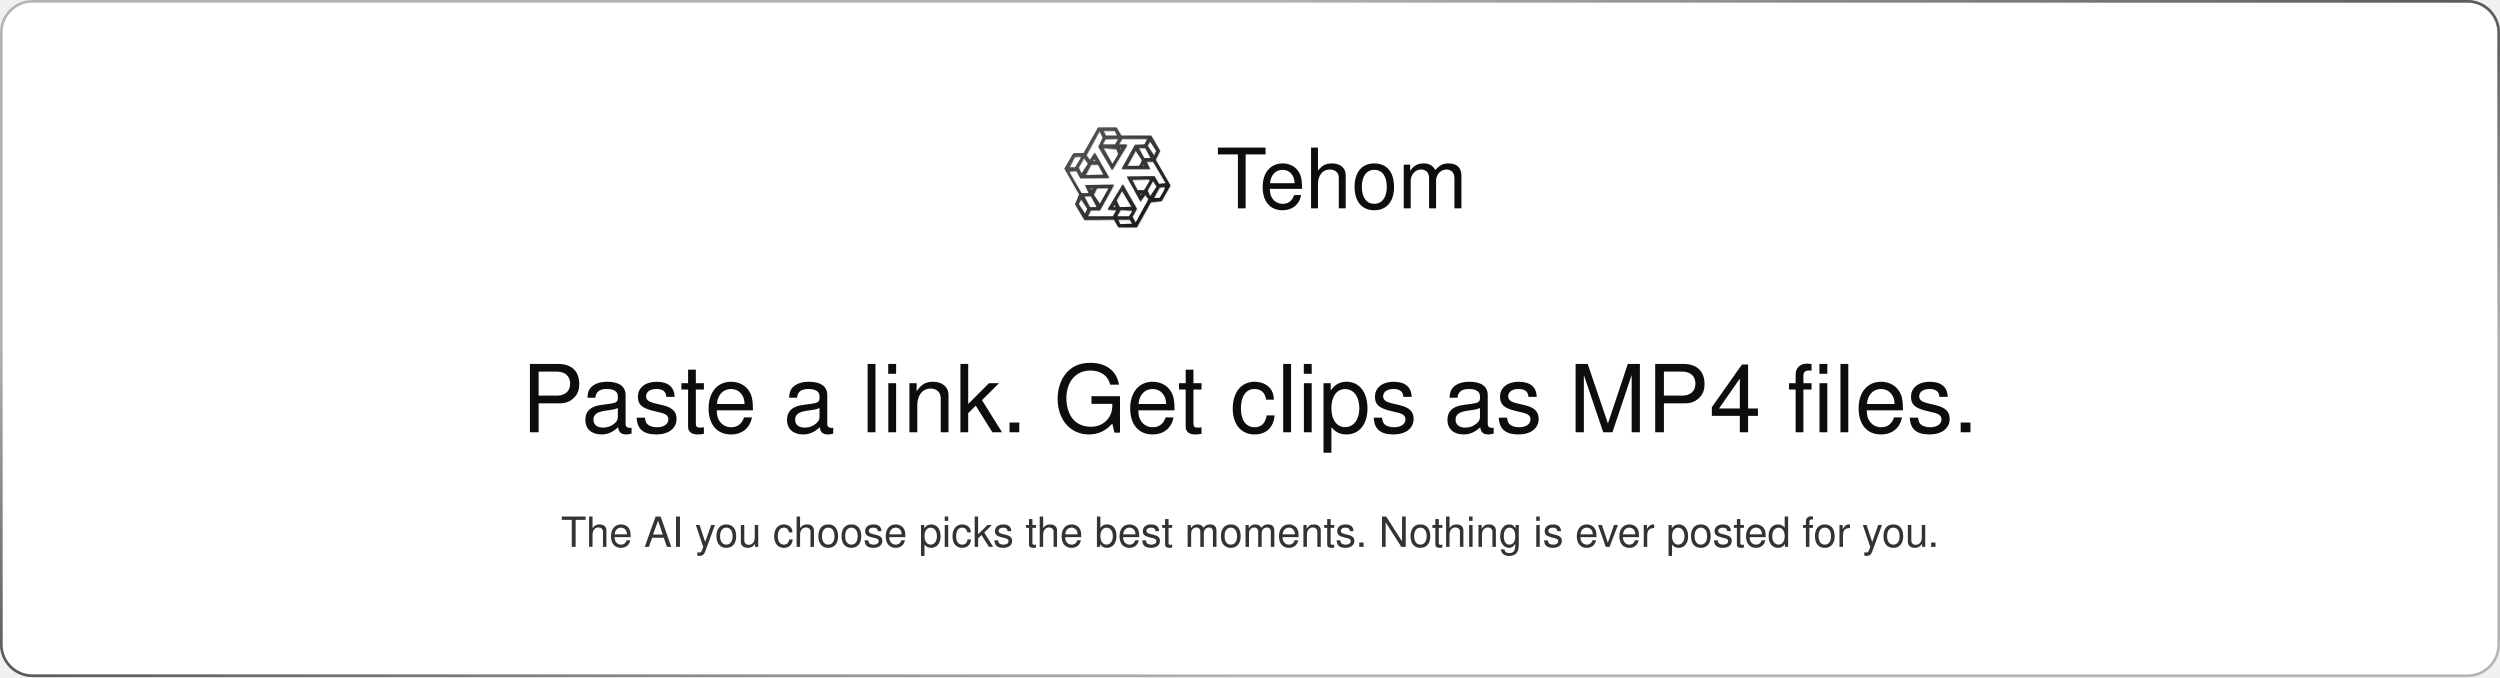
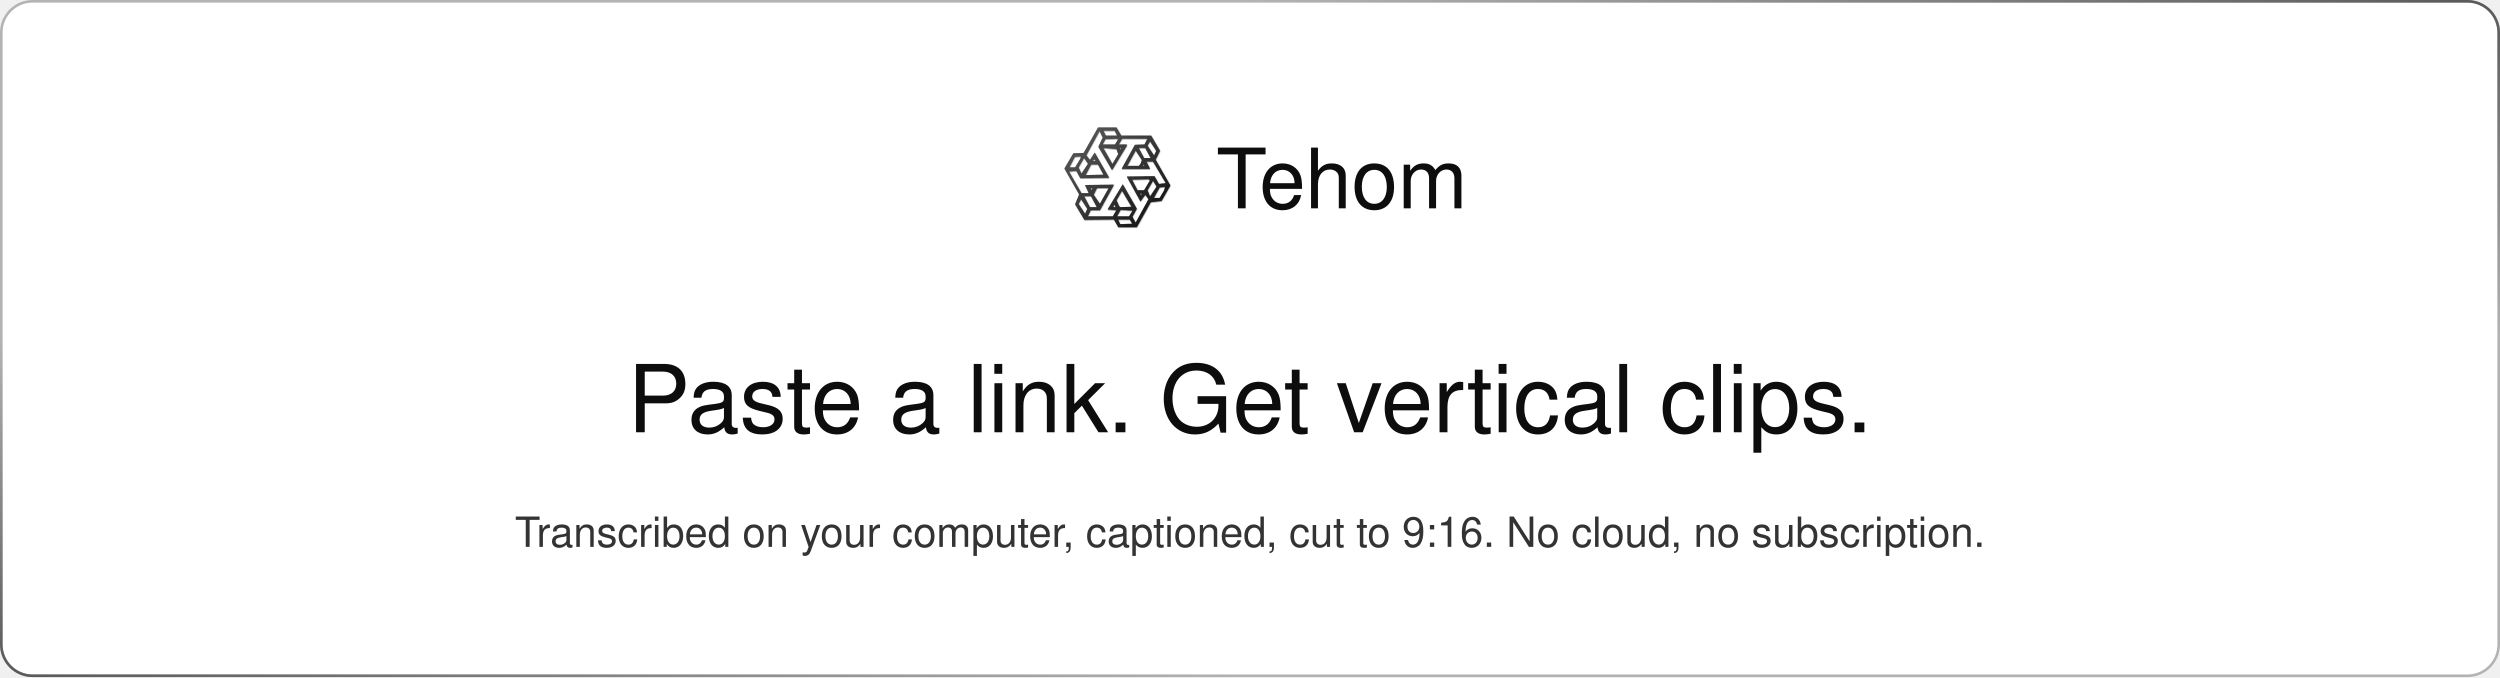
- <svg xmlns="http://www.w3.org/2000/svg" width="960" height="260" viewBox="0 0 960 260" role="img" aria-label="Tehom. Paste a link. Get clips as MP4 files.">
+ <svg xmlns="http://www.w3.org/2000/svg" width="960" height="260" viewBox="0 0 960 260" role="img" aria-label="Tehom. Paste a link. Get vertical clips.">
  <defs>
    <radialGradient id="tr" cx="1" cy="0" r="0.5" gradientUnits="objectBoundingBox">
      <stop offset="0" stop-color="#585858" />
      <stop offset="1" stop-color="#585858" stop-opacity="0" />
    </radialGradient>
    <radialGradient id="bl" cx="0" cy="1" r="0.5" gradientUnits="objectBoundingBox">
      <stop offset="0" stop-color="#585858" />
      <stop offset="1" stop-color="#585858" stop-opacity="0" />
    </radialGradient>
    <linearGradient id="face" x1="0" y1="0" x2="1" y2="1">
      <stop offset="0" stop-color="#606060" />
      <stop offset="1" stop-color="#0d0d0d" />
    </linearGradient>
    <linearGradient id="iface" x1="0" y1="0" x2="32" y2="32" gradientUnits="userSpaceOnUse">
      <stop offset="0" stop-color="#606060" />
      <stop offset="1" stop-color="#0d0d0d" />
    </linearGradient>
    <filter id="idepth" x="-20%" y="-20%" width="150%" height="150%">
      <feDropShadow dx="0.64" dy="1.28" stdDeviation="0.16" flood-color="#000000" flood-opacity="0.8" />
    </filter>
    <filter id="depth" x="-10%" y="-10%" width="130%" height="130%">
      <feDropShadow dx="0.96" dy="1.92" stdDeviation="0.24" flood-color="#000000" flood-opacity="0.8" />
    </filter>
  </defs>
  <rect x="0.5" y="0.5" width="959" height="259" rx="12" fill="#ffffff" stroke="#b3b3b3" />
  <rect x="0.5" y="0.5" width="959" height="259" rx="12" fill="none" stroke="url(#tr)" />
  <rect x="0.5" y="0.5" width="959" height="259" rx="12" fill="none" stroke="url(#bl)" />
  <svg x="405.0" y="44" width="48" height="48" viewBox="0 0 512 512" aria-hidden="true">
    <path fill="url(#face)" fill-rule="evenodd" filter="url(#depth)" d="M177.45 52.84 L252.98 52.84 L272.62 86.07 L394.97 86.07 L431.22 148.00 L413.09 184.25 L473.51 289.99 L437.26 353.43 L393.45 357.96 L336.06 460.67 L260.53 460.67 L242.41 428.95 L121.57 430.46 L83.80 367.02 L100.42 326.24 L40.00 220.50 L76.25 158.57 L118.55 157.06Z M198.60 64.92 L209.17 86.07 L256.00 86.07 L245.43 64.92Z M183.50 66.43 L129.12 166.13 L144.22 185.76 L163.86 155.55 L222.77 258.27 L104.95 259.78 L88.34 229.57 L58.13 232.59 L109.48 321.71 L139.69 321.71 L124.59 288.48 L242.41 286.97 L185.01 391.19 L147.24 391.19 L135.16 416.87 L237.87 416.87 L252.98 391.19 L216.73 388.17 L278.66 285.45 L336.06 385.15 L317.93 418.38 L331.52 442.55 L384.39 345.87 L370.80 327.75 L351.16 354.94 L295.27 253.73 L408.56 252.22 L426.69 283.94 L455.38 280.92 L402.52 191.80 L375.33 191.80 L390.43 222.01 L274.13 222.01 L328.50 123.83 L367.78 122.32 L379.86 98.15 L275.64 98.15 L262.04 122.32 L295.27 122.32 L295.27 126.85 L234.85 226.55 L178.97 131.38 L197.09 93.62Z M207.66 99.66 L195.58 122.32 L246.94 122.32 L259.02 102.69 L257.51 98.15Z M390.43 108.73 L379.86 126.85 L407.05 167.64 L416.11 148.00Z M198.60 135.92 L236.36 202.38 L260.53 161.59 L252.98 140.45Z M265.06 135.92 L271.10 143.47 L272.62 135.92Z M343.61 135.92 L366.27 178.21 L393.45 178.21 L370.80 135.92Z M331.52 146.49 L296.78 209.93 L345.12 209.93 L352.67 199.36 L357.20 185.76Z M82.29 172.17 L59.64 215.97 L83.80 215.97 L106.46 178.21 L106.46 170.66Z M120.06 176.70 L97.40 215.97 L109.48 241.65 L136.67 200.87Z M160.84 181.23 L156.31 190.29 L168.39 190.29Z M363.24 202.38 L361.73 209.93 L367.78 209.93Z M148.76 203.89 L126.10 247.69 L200.11 246.18 L177.45 203.89Z M316.42 265.82 L339.08 309.62 L366.27 309.62 L390.43 268.84 L384.39 264.31Z M402.52 270.35 L379.86 309.62 L390.43 335.30 L417.62 294.52Z M429.71 297.54 L405.54 341.34 L429.71 341.34 L447.83 311.13 L452.36 296.03Z M145.73 300.56 L151.78 309.62 L154.80 300.56Z M172.92 300.56 L159.33 327.75 L185.01 365.51 L221.26 300.56Z M275.64 311.13 L252.98 350.41 L263.55 374.57 L268.08 379.10 L314.91 377.59Z M348.14 323.22 L354.18 330.77 L357.20 323.22Z M120.06 333.79 L144.22 379.10 L172.92 379.10 L148.76 333.79Z M107.97 345.87 L97.40 365.51 L124.59 406.29 L133.65 385.15Z M243.92 367.02 L239.38 379.10 L249.96 379.10Z M269.59 389.68 L254.49 416.87 L304.34 416.87 L319.44 392.70Z M259.02 428.95 L268.08 448.59 L317.93 447.08 L307.36 428.95Z" />
  </svg>
  <text x="467.0" y="80" font-size="32" font-weight="400" fill="#0d0d0d" text-anchor="start" font-family="&quot;Helvetica Neue&quot;, Helvetica, Arial, sans-serif">Tehom</text>
-   <text x="480.0" y="166" font-size="36" font-weight="400" fill="#0d0d0d" text-anchor="middle" font-family="&quot;Helvetica Neue&quot;, Helvetica, Arial, sans-serif">Paste a link. Get clips as MP4 files.</text>
-   <text x="480.0" y="210" font-size="16" font-weight="400" fill="#333333" text-anchor="middle" font-family="&quot;Helvetica Neue&quot;, Helvetica, Arial, sans-serif">The AI you choose picks the best moments. Nothing is ever posted for you.</text>
+   <text x="480.0" y="166" font-size="36" font-weight="400" fill="#0d0d0d" text-anchor="middle" font-family="&quot;Helvetica Neue&quot;, Helvetica, Arial, sans-serif">Paste a link. Get vertical clips.</text>
+   <text x="480.0" y="210" font-size="16" font-weight="400" fill="#333333" text-anchor="middle" font-family="&quot;Helvetica Neue&quot;, Helvetica, Arial, sans-serif">Transcribed on your computer, captioned, cut to 9:16. No cloud, no subscription.</text>
</svg>
